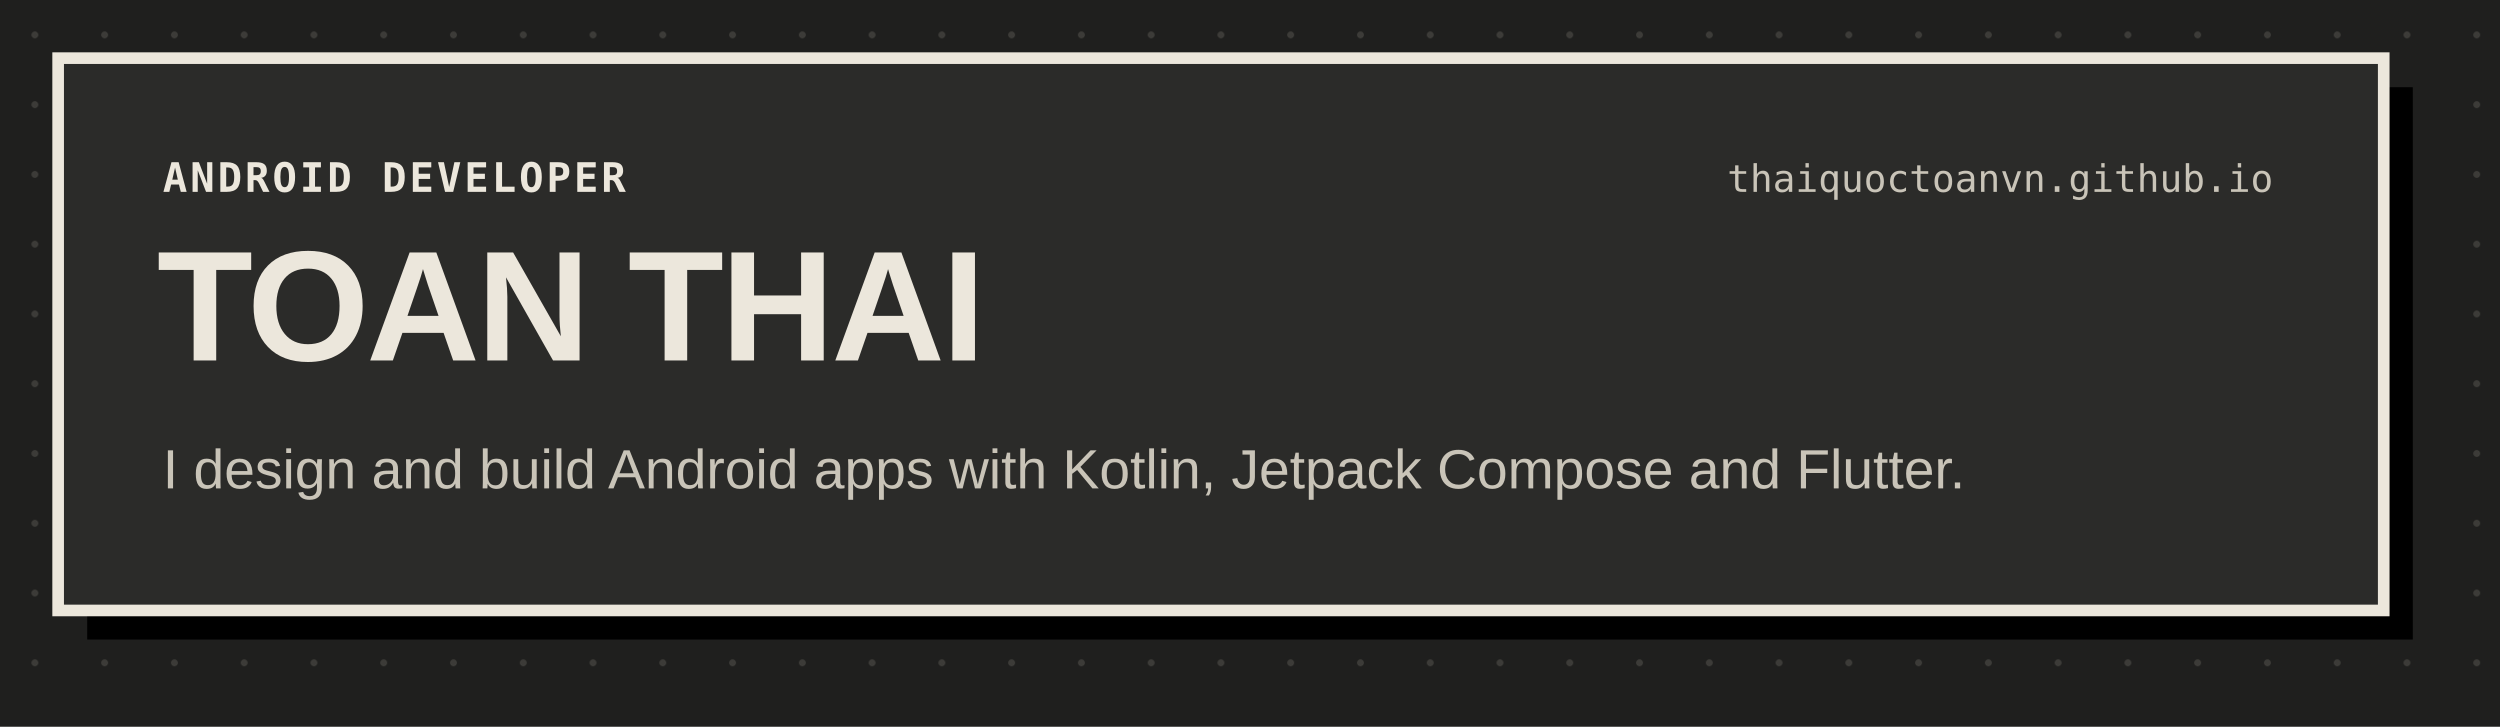
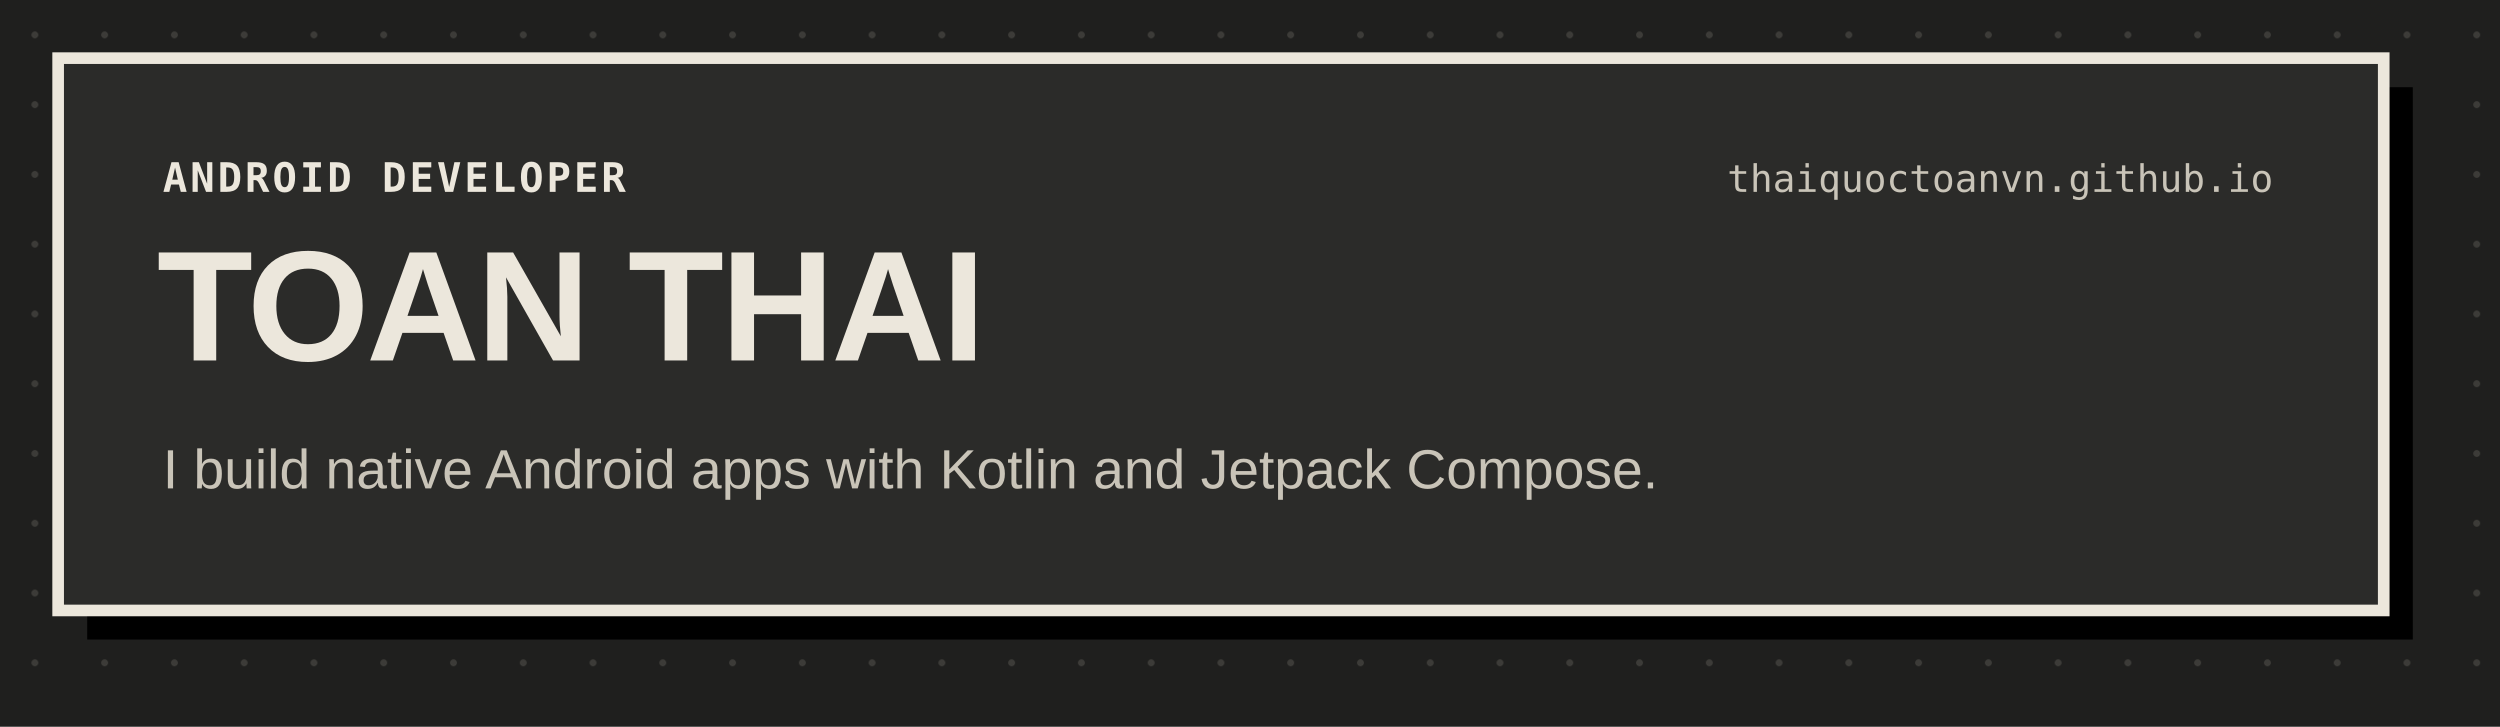
<svg xmlns="http://www.w3.org/2000/svg" width="860" height="250" viewBox="0 0 860 250" role="img" aria-labelledby="t d">
  <defs>
    <pattern id="dots" width="24" height="24" patternUnits="userSpaceOnUse">
      <circle cx="12" cy="12" r="1.2" fill="#ECE7DC" fill-opacity="0.14" />
    </pattern>
  </defs>
  <rect width="860" height="250" fill="#1F1F1E" />
  <rect width="860" height="250" fill="url(#dots)" />
  <rect x="30" y="30" width="800" height="190" fill="#000" />
  <rect x="20" y="20" width="800" height="190" fill="#2B2B29" stroke="#ECE7DC" stroke-width="4" />
  <text x="56" y="66" font-family="'JetBrains Mono',ui-monospace,SFMono-Regular,Menlo,Consolas,monospace" font-size="14" font-weight="700" letter-spacing="1" fill="#ECE7DC">ANDROID DEVELOPER</text>
  <text x="782" y="66" text-anchor="end" font-family="'JetBrains Mono',ui-monospace,SFMono-Regular,Menlo,Consolas,monospace" font-size="13" fill="#C9C4B8">thaiquoctoanvn.github.io</text>
  <text x="54" y="124" font-family="'Archivo Black','Arial Black','Helvetica Neue',Arial,sans-serif" font-size="54" font-weight="900" letter-spacing="-1" fill="#ECE7DC">TOAN THAI</text>
-   <text x="56" y="168" font-family="'Archivo','Helvetica Neue',Arial,sans-serif" font-size="19" fill="#C9C4B8">I design and build Android apps with Kotlin, Jetpack Compose and Flutter.</text>
+   <text x="56" y="168" font-family="'Archivo','Helvetica Neue',Arial,sans-serif" font-size="19" fill="#C9C4B8">I build native Android apps with Kotlin and Jetpack Compose.</text>
</svg>
